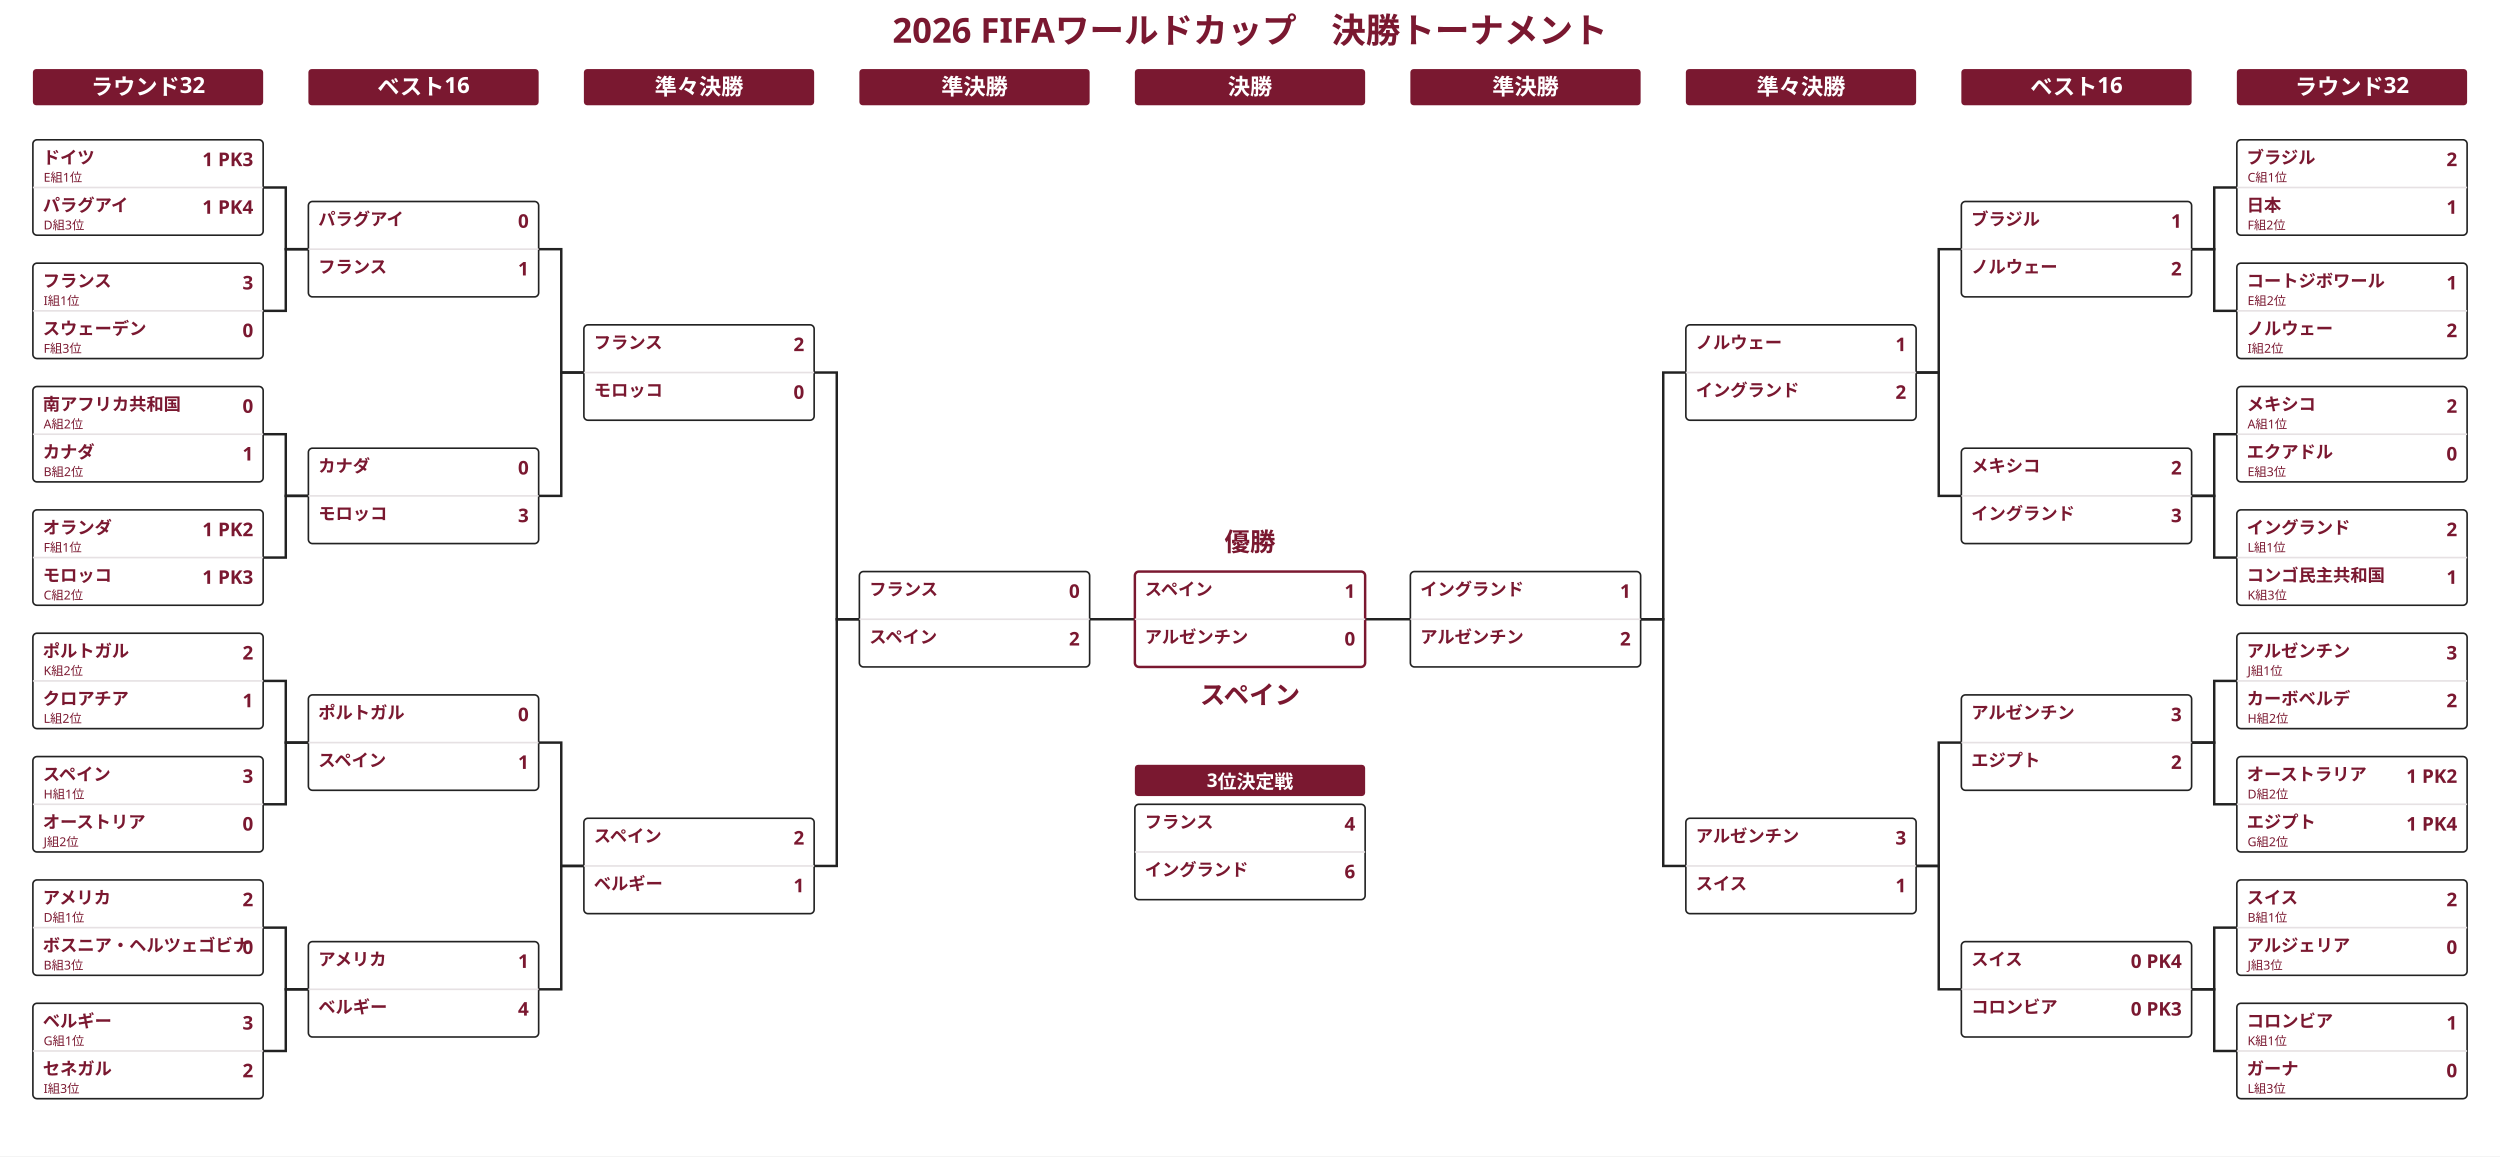
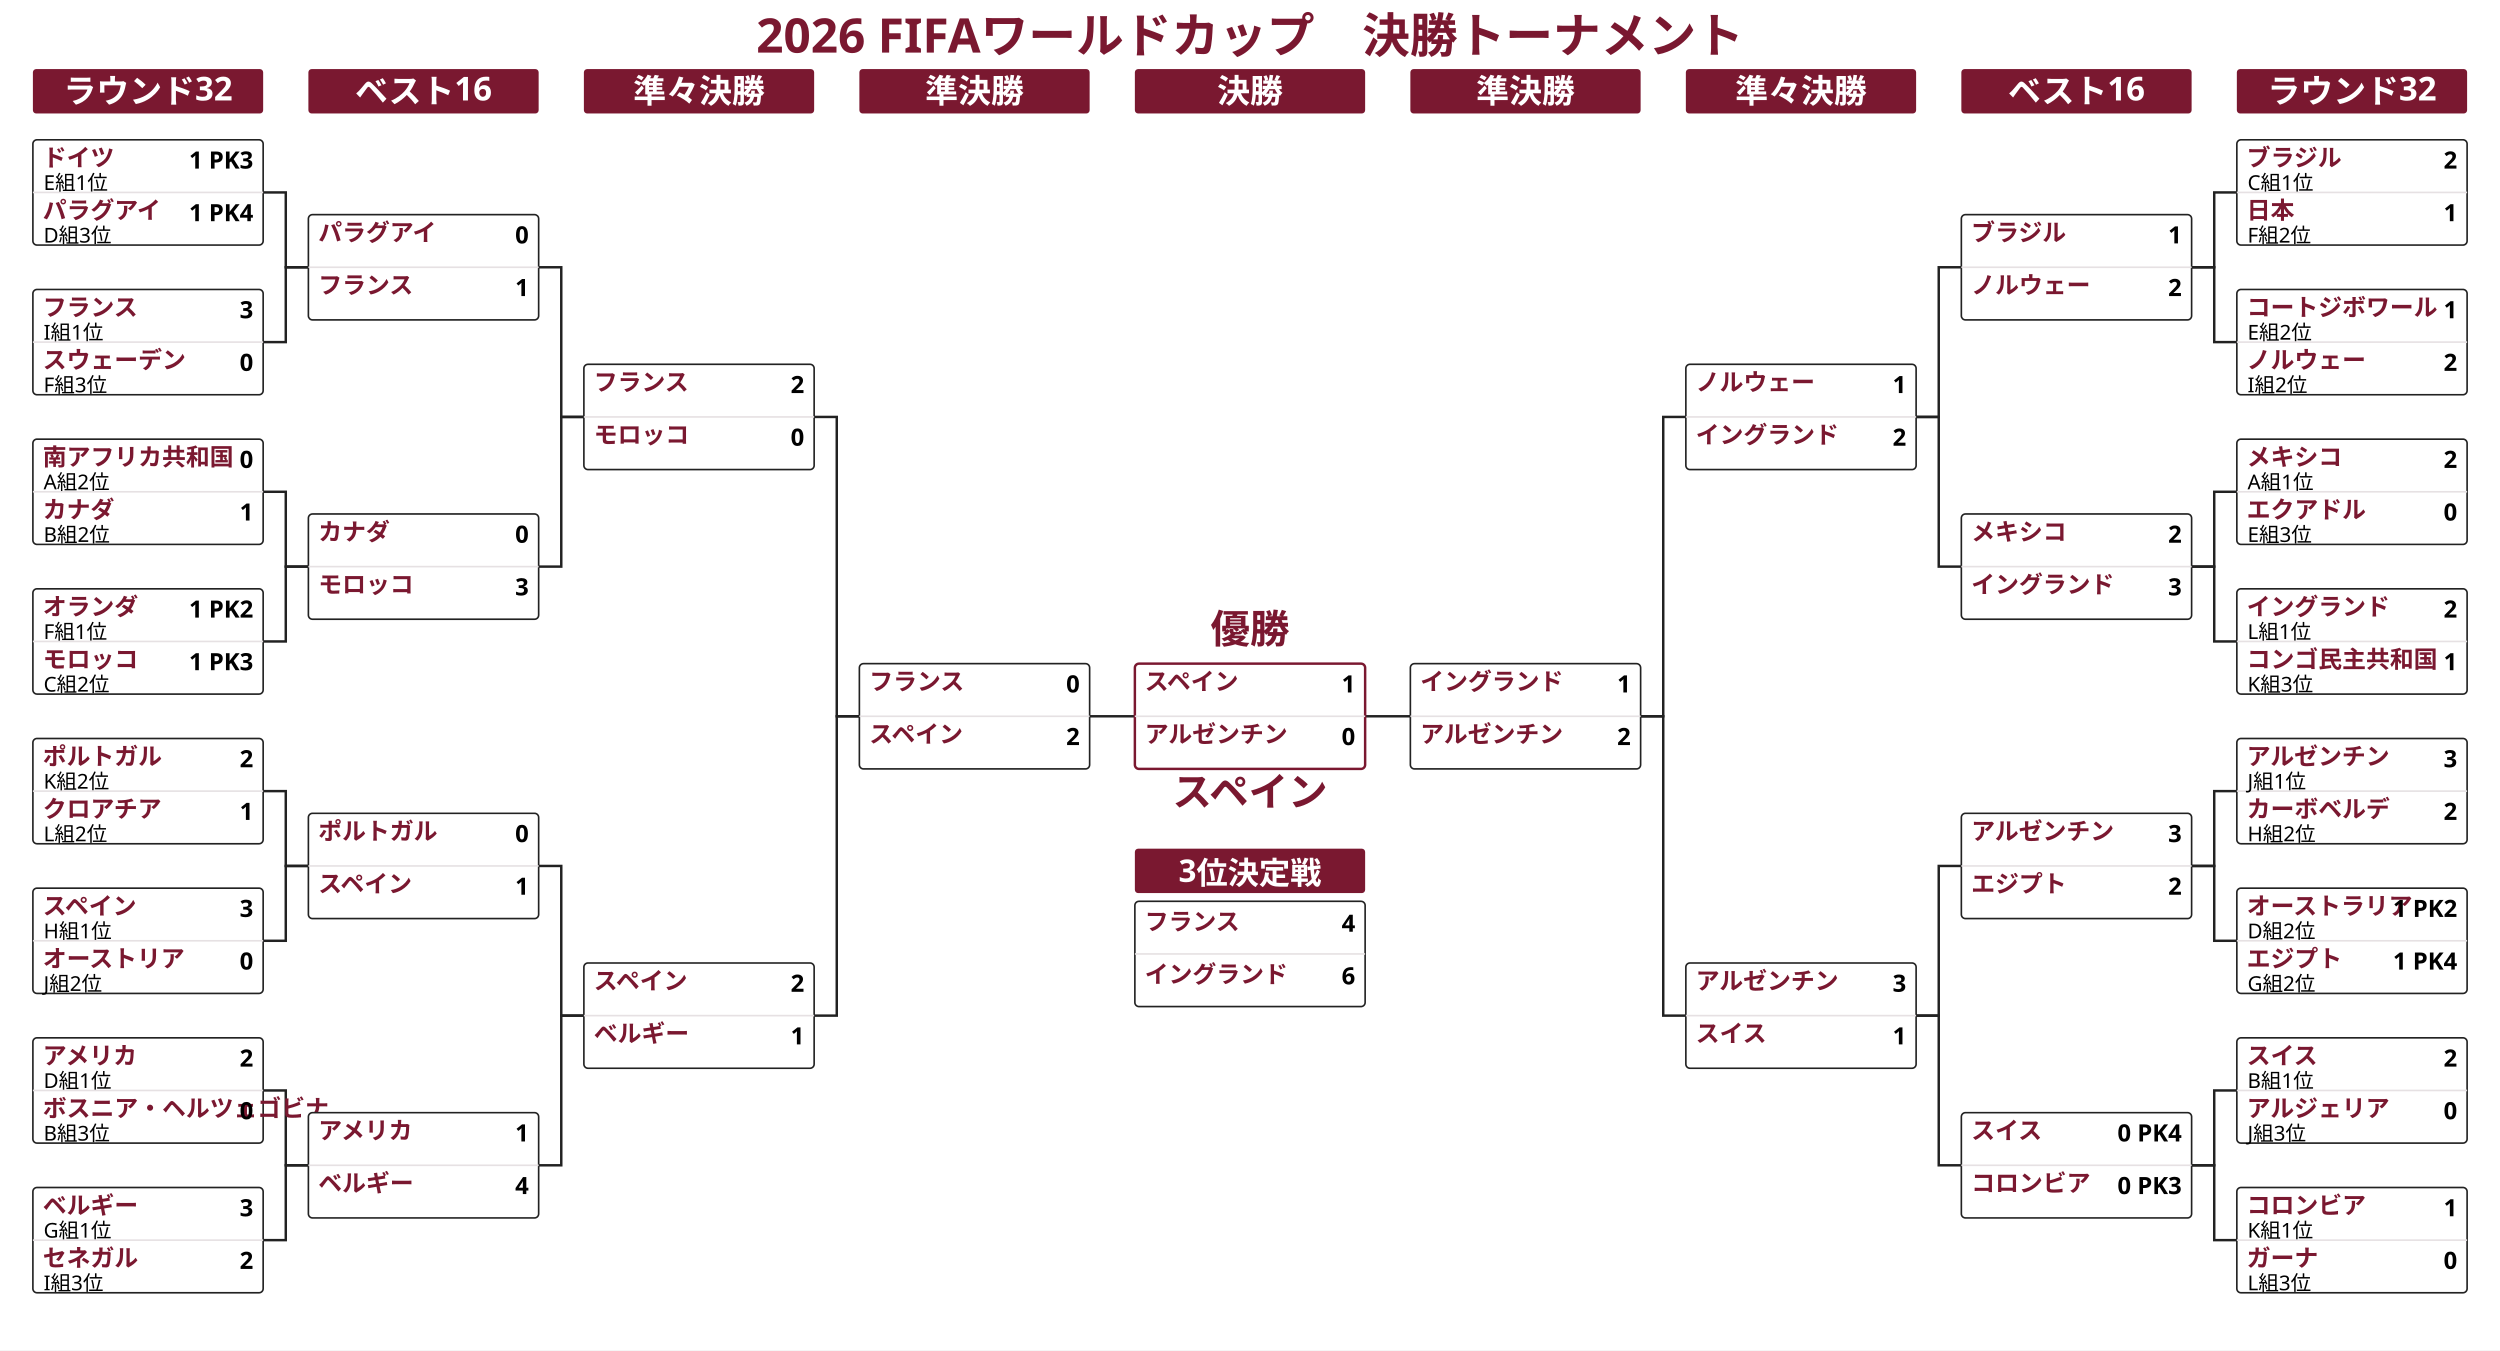
- <svg xmlns="http://www.w3.org/2000/svg" width="3040" height="1406" viewBox="0 0 3040 1406" role="img" aria-labelledby="title desc">
+ <svg xmlns="http://www.w3.org/2000/svg" width="3040" height="1642" viewBox="0 0 3040 1642" role="img" aria-labelledby="title desc">
  <rect width="100%" height="100%" fill="#ffffff" />
  <style>
-     .title{font:700 42px 'Noto Sans JP','Yu Gothic',sans-serif;fill:#7a1830}
-     .round{font:700 27px 'Noto Sans JP','Yu Gothic',sans-serif;fill:#fff}
-     .team{font:700 21px 'Noto Sans JP','Yu Gothic',sans-serif;fill:#7a1830}
-     .rank{font:400 15px 'Noto Sans JP','Yu Gothic',sans-serif;fill:#7a1830}
-     .score{font:700 23px 'Noto Sans JP','Yu Gothic',sans-serif;fill:#7a1830}
-     .champ{font:700 31px 'Noto Sans JP','Yu Gothic',sans-serif;fill:#7a1830}
-     .third-title{font:700 23px 'Noto Sans JP','Yu Gothic',sans-serif;fill:#fff}
+     .title{font:700 58px 'Noto Sans JP','Yu Gothic',sans-serif;fill:#7a1830}
+     .round{font:700 40px 'Noto Sans JP','Yu Gothic',sans-serif;fill:#fff}
+ .team{font:700 29px 'Noto Sans JP','Yu Gothic',sans-serif;fill: #7a1830;}
+ .rank{font:400 25px 'Noto Sans JP','Yu Gothic',sans-serif;}
+ .score{font:700 29px 'Noto Sans JP','Yu Gothic',sans-serif;}
+     .champ{font:700 48px 'Noto Sans JP','Yu Gothic',sans-serif;fill:#7a1830}
+     .third-title{font:700 38px 'Noto Sans JP','Yu Gothic',sans-serif;fill:#fff}
  </style>
-   <text class="title" x="1520" y="52" text-anchor="middle">2026 FIFAワールドカップ　決勝トーナメント</text>
-   <rect x="40" y="84" width="280" height="44" rx="4" fill="#7a1830" />
-   <text class="round" x="180" y="115" text-anchor="middle">ラウンド32</text>
-   <rect x="2720" y="84" width="280" height="44" rx="4" fill="#7a1830" />
-   <text class="round" x="2860" y="115" text-anchor="middle">ラウンド32</text>
-   <rect x="375" y="84" width="280" height="44" rx="4" fill="#7a1830" />
-   <text class="round" x="515" y="115" text-anchor="middle">ベスト16</text>
-   <rect x="2385" y="84" width="280" height="44" rx="4" fill="#7a1830" />
-   <text class="round" x="2525" y="115" text-anchor="middle">ベスト16</text>
-   <rect x="710" y="84" width="280" height="44" rx="4" fill="#7a1830" />
-   <text class="round" x="850" y="115" text-anchor="middle">準々決勝</text>
-   <rect x="2050" y="84" width="280" height="44" rx="4" fill="#7a1830" />
-   <text class="round" x="2190" y="115" text-anchor="middle">準々決勝</text>
-   <rect x="1045" y="84" width="280" height="44" rx="4" fill="#7a1830" />
-   <text class="round" x="1185" y="115" text-anchor="middle">準決勝</text>
-   <rect x="1715" y="84" width="280" height="44" rx="4" fill="#7a1830" />
-   <text class="round" x="1855" y="115" text-anchor="middle">準決勝</text>
-   <rect x="1380" y="84" width="280" height="44" rx="4" fill="#7a1830" />
-   <text class="round" x="1520" y="115" text-anchor="middle">決勝</text>
-   <path d="M 990 453 H 1017.5 V 753 H 1045" fill="none" stroke="#222222" stroke-width="3" />
-   <path d="M 655 303 H 682.5 V 453 H 710" fill="none" stroke="#222222" stroke-width="3" />
-   <path d="M 320 228 H 347.5 V 303 H 375" fill="none" stroke="#222222" stroke-width="3" />
-   <path d="M 320 378 H 347.5 V 303 H 375" fill="none" stroke="#222222" stroke-width="3" />
-   <path d="M 655 603 H 682.5 V 453 H 710" fill="none" stroke="#222222" stroke-width="3" />
-   <path d="M 320 528 H 347.5 V 603 H 375" fill="none" stroke="#222222" stroke-width="3" />
-   <path d="M 320 678 H 347.5 V 603 H 375" fill="none" stroke="#222222" stroke-width="3" />
-   <path d="M 990 1053 H 1017.5 V 753 H 1045" fill="none" stroke="#222222" stroke-width="3" />
-   <path d="M 655 903 H 682.5 V 1053 H 710" fill="none" stroke="#222222" stroke-width="3" />
-   <path d="M 320 828 H 347.5 V 903 H 375" fill="none" stroke="#222222" stroke-width="3" />
-   <path d="M 320 978 H 347.5 V 903 H 375" fill="none" stroke="#222222" stroke-width="3" />
-   <path d="M 655 1203 H 682.5 V 1053 H 710" fill="none" stroke="#222222" stroke-width="3" />
-   <path d="M 320 1128 H 347.5 V 1203 H 375" fill="none" stroke="#222222" stroke-width="3" />
-   <path d="M 320 1278 H 347.5 V 1203 H 375" fill="none" stroke="#222222" stroke-width="3" />
-   <path d="M 2050 453 H 2022.5 V 753 H 1995" fill="none" stroke="#222222" stroke-width="3" />
-   <path d="M 2385 303 H 2357.5 V 453 H 2330" fill="none" stroke="#222222" stroke-width="3" />
-   <path d="M 2720 228 H 2692.5 V 303 H 2665" fill="none" stroke="#222222" stroke-width="3" />
-   <path d="M 2720 378 H 2692.5 V 303 H 2665" fill="none" stroke="#222222" stroke-width="3" />
-   <path d="M 2385 603 H 2357.5 V 453 H 2330" fill="none" stroke="#222222" stroke-width="3" />
-   <path d="M 2720 528 H 2692.5 V 603 H 2665" fill="none" stroke="#222222" stroke-width="3" />
-   <path d="M 2720 678 H 2692.5 V 603 H 2665" fill="none" stroke="#222222" stroke-width="3" />
-   <path d="M 2050 1053 H 2022.5 V 753 H 1995" fill="none" stroke="#222222" stroke-width="3" />
-   <path d="M 2385 903 H 2357.5 V 1053 H 2330" fill="none" stroke="#222222" stroke-width="3" />
-   <path d="M 2720 828 H 2692.5 V 903 H 2665" fill="none" stroke="#222222" stroke-width="3" />
-   <path d="M 2720 978 H 2692.5 V 903 H 2665" fill="none" stroke="#222222" stroke-width="3" />
-   <path d="M 2385 1203 H 2357.5 V 1053 H 2330" fill="none" stroke="#222222" stroke-width="3" />
-   <path d="M 2720 1128 H 2692.5 V 1203 H 2665" fill="none" stroke="#222222" stroke-width="3" />
-   <path d="M 2720 1278 H 2692.5 V 1203 H 2665" fill="none" stroke="#222222" stroke-width="3" />
-   <path d="M 1325 753 H 1352.5 V 753 H 1380" fill="none" stroke="#222222" stroke-width="3" />
-   <path d="M 1715 753 H 1687.5 V 753 H 1660" fill="none" stroke="#222222" stroke-width="3" />
-   <rect x="40" y="170" width="280" height="116" rx="5" fill="#fff" stroke="#222222" stroke-width="2" />
-   <line x1="40" y1="228" x2="320" y2="228" stroke="#e6e1e3" stroke-width="2" />
-   <text class="team" x="52" y="199">ドイツ</text>
-   <text class="rank" x="53" y="221">E組1位</text>
-   <text class="score" x="308" y="202" text-anchor="end">1 PK3</text>
-   <text class="team" x="52" y="257">パラグアイ</text>
-   <text class="rank" x="53" y="279">D組3位</text>
-   <text class="score" x="308" y="260" text-anchor="end">1 PK4</text>
-   <rect x="40" y="320" width="280" height="116" rx="5" fill="#fff" stroke="#222222" stroke-width="2" />
-   <line x1="40" y1="378" x2="320" y2="378" stroke="#e6e1e3" stroke-width="2" />
-   <text class="team" x="52" y="349">フランス</text>
-   <text class="rank" x="53" y="371">I組1位</text>
-   <text class="score" x="308" y="352" text-anchor="end">3</text>
-   <text class="team" x="52" y="407">スウェーデン</text>
-   <text class="rank" x="53" y="429">F組3位</text>
-   <text class="score" x="308" y="410" text-anchor="end">0</text>
-   <rect x="375" y="245" width="280" height="116" rx="5" fill="#fff" stroke="#222222" stroke-width="2" />
-   <line x1="375" y1="303" x2="655" y2="303" stroke="#e6e1e3" stroke-width="2" />
-   <text class="team" x="387" y="274">パラグアイ</text>
-   <text class="score" x="643" y="277" text-anchor="end">0</text>
-   <text class="team" x="387" y="332">フランス</text>
-   <text class="score" x="643" y="335" text-anchor="end">1</text>
-   <rect x="40" y="470" width="280" height="116" rx="5" fill="#fff" stroke="#222222" stroke-width="2" />
-   <line x1="40" y1="528" x2="320" y2="528" stroke="#e6e1e3" stroke-width="2" />
-   <text class="team" x="52" y="499">南アフリカ共和国</text>
-   <text class="rank" x="53" y="521">A組2位</text>
-   <text class="score" x="308" y="502" text-anchor="end">0</text>
-   <text class="team" x="52" y="557">カナダ</text>
-   <text class="rank" x="53" y="579">B組2位</text>
-   <text class="score" x="308" y="560" text-anchor="end">1</text>
-   <rect x="40" y="620" width="280" height="116" rx="5" fill="#fff" stroke="#222222" stroke-width="2" />
-   <line x1="40" y1="678" x2="320" y2="678" stroke="#e6e1e3" stroke-width="2" />
-   <text class="team" x="52" y="649">オランダ</text>
-   <text class="rank" x="53" y="671">F組1位</text>
-   <text class="score" x="308" y="652" text-anchor="end">1 PK2</text>
-   <text class="team" x="52" y="707">モロッコ</text>
-   <text class="rank" x="53" y="729">C組2位</text>
-   <text class="score" x="308" y="710" text-anchor="end">1 PK3</text>
-   <rect x="375" y="545" width="280" height="116" rx="5" fill="#fff" stroke="#222222" stroke-width="2" />
-   <line x1="375" y1="603" x2="655" y2="603" stroke="#e6e1e3" stroke-width="2" />
-   <text class="team" x="387" y="574">カナダ</text>
-   <text class="score" x="643" y="577" text-anchor="end">0</text>
-   <text class="team" x="387" y="632">モロッコ</text>
-   <text class="score" x="643" y="635" text-anchor="end">3</text>
-   <rect x="710" y="395" width="280" height="116" rx="5" fill="#fff" stroke="#222222" stroke-width="2" />
-   <line x1="710" y1="453" x2="990" y2="453" stroke="#e6e1e3" stroke-width="2" />
-   <text class="team" x="722" y="424">フランス</text>
-   <text class="score" x="978" y="427" text-anchor="end">2</text>
-   <text class="team" x="722" y="482">モロッコ</text>
-   <text class="score" x="978" y="485" text-anchor="end">0</text>
-   <rect x="40" y="770" width="280" height="116" rx="5" fill="#fff" stroke="#222222" stroke-width="2" />
-   <line x1="40" y1="828" x2="320" y2="828" stroke="#e6e1e3" stroke-width="2" />
-   <text class="team" x="52" y="799">ポルトガル</text>
-   <text class="rank" x="53" y="821">K組2位</text>
-   <text class="score" x="308" y="802" text-anchor="end">2</text>
-   <text class="team" x="52" y="857">クロアチア</text>
-   <text class="rank" x="53" y="879">L組2位</text>
-   <text class="score" x="308" y="860" text-anchor="end">1</text>
-   <rect x="40" y="920" width="280" height="116" rx="5" fill="#fff" stroke="#222222" stroke-width="2" />
-   <line x1="40" y1="978" x2="320" y2="978" stroke="#e6e1e3" stroke-width="2" />
-   <text class="team" x="52" y="949">スペイン</text>
-   <text class="rank" x="53" y="971">H組1位</text>
-   <text class="score" x="308" y="952" text-anchor="end">3</text>
-   <text class="team" x="52" y="1007">オーストリア</text>
-   <text class="rank" x="53" y="1029">J組2位</text>
-   <text class="score" x="308" y="1010" text-anchor="end">0</text>
-   <rect x="375" y="845" width="280" height="116" rx="5" fill="#fff" stroke="#222222" stroke-width="2" />
-   <line x1="375" y1="903" x2="655" y2="903" stroke="#e6e1e3" stroke-width="2" />
-   <text class="team" x="387" y="874">ポルトガル</text>
-   <text class="score" x="643" y="877" text-anchor="end">0</text>
-   <text class="team" x="387" y="932">スペイン</text>
-   <text class="score" x="643" y="935" text-anchor="end">1</text>
-   <rect x="40" y="1070" width="280" height="116" rx="5" fill="#fff" stroke="#222222" stroke-width="2" />
-   <line x1="40" y1="1128" x2="320" y2="1128" stroke="#e6e1e3" stroke-width="2" />
-   <text class="team" x="52" y="1099">アメリカ</text>
-   <text class="rank" x="53" y="1121">D組1位</text>
-   <text class="score" x="308" y="1102" text-anchor="end">2</text>
-   <text class="team" x="52" y="1157">ボスニア・ヘルツェゴビナ</text>
-   <text class="rank" x="53" y="1179">B組3位</text>
-   <text class="score" x="308" y="1160" text-anchor="end">0</text>
-   <rect x="40" y="1220" width="280" height="116" rx="5" fill="#fff" stroke="#222222" stroke-width="2" />
-   <line x1="40" y1="1278" x2="320" y2="1278" stroke="#e6e1e3" stroke-width="2" />
-   <text class="team" x="52" y="1249">ベルギー</text>
-   <text class="rank" x="53" y="1271">G組1位</text>
-   <text class="score" x="308" y="1252" text-anchor="end">3</text>
-   <text class="team" x="52" y="1307">セネガル</text>
-   <text class="rank" x="53" y="1329">I組3位</text>
-   <text class="score" x="308" y="1310" text-anchor="end">2</text>
-   <rect x="375" y="1145" width="280" height="116" rx="5" fill="#fff" stroke="#222222" stroke-width="2" />
-   <line x1="375" y1="1203" x2="655" y2="1203" stroke="#e6e1e3" stroke-width="2" />
-   <text class="team" x="387" y="1174">アメリカ</text>
-   <text class="score" x="643" y="1177" text-anchor="end">1</text>
-   <text class="team" x="387" y="1232">ベルギー</text>
-   <text class="score" x="643" y="1235" text-anchor="end">4</text>
-   <rect x="710" y="995" width="280" height="116" rx="5" fill="#fff" stroke="#222222" stroke-width="2" />
-   <line x1="710" y1="1053" x2="990" y2="1053" stroke="#e6e1e3" stroke-width="2" />
-   <text class="team" x="722" y="1024">スペイン</text>
-   <text class="score" x="978" y="1027" text-anchor="end">2</text>
-   <text class="team" x="722" y="1082">ベルギー</text>
-   <text class="score" x="978" y="1085" text-anchor="end">1</text>
-   <rect x="1045" y="695" width="280" height="116" rx="5" fill="#fff" stroke="#222222" stroke-width="2" />
-   <line x1="1045" y1="753" x2="1325" y2="753" stroke="#e6e1e3" stroke-width="2" />
-   <text class="team" x="1057" y="724">フランス</text>
-   <text class="score" x="1313" y="727" text-anchor="end">0</text>
-   <text class="team" x="1057" y="782">スペイン</text>
-   <text class="score" x="1313" y="785" text-anchor="end">2</text>
-   <rect x="2720" y="170" width="280" height="116" rx="5" fill="#fff" stroke="#222222" stroke-width="2" />
-   <line x1="2720" y1="228" x2="3000" y2="228" stroke="#e6e1e3" stroke-width="2" />
-   <text class="team" x="2732" y="199">ブラジル</text>
-   <text class="rank" x="2733" y="221">C組1位</text>
-   <text class="score" x="2988" y="202" text-anchor="end">2</text>
-   <text class="team" x="2732" y="257">日本</text>
-   <text class="rank" x="2733" y="279">F組2位</text>
-   <text class="score" x="2988" y="260" text-anchor="end">1</text>
-   <rect x="2720" y="320" width="280" height="116" rx="5" fill="#fff" stroke="#222222" stroke-width="2" />
-   <line x1="2720" y1="378" x2="3000" y2="378" stroke="#e6e1e3" stroke-width="2" />
-   <text class="team" x="2732" y="349">コートジボワール</text>
-   <text class="rank" x="2733" y="371">E組2位</text>
-   <text class="score" x="2988" y="352" text-anchor="end">1</text>
-   <text class="team" x="2732" y="407">ノルウェー</text>
-   <text class="rank" x="2733" y="429">I組2位</text>
-   <text class="score" x="2988" y="410" text-anchor="end">2</text>
-   <rect x="2385" y="245" width="280" height="116" rx="5" fill="#fff" stroke="#222222" stroke-width="2" />
-   <line x1="2385" y1="303" x2="2665" y2="303" stroke="#e6e1e3" stroke-width="2" />
-   <text class="team" x="2397" y="274">ブラジル</text>
-   <text class="score" x="2653" y="277" text-anchor="end">1</text>
-   <text class="team" x="2397" y="332">ノルウェー</text>
-   <text class="score" x="2653" y="335" text-anchor="end">2</text>
-   <rect x="2720" y="470" width="280" height="116" rx="5" fill="#fff" stroke="#222222" stroke-width="2" />
-   <line x1="2720" y1="528" x2="3000" y2="528" stroke="#e6e1e3" stroke-width="2" />
-   <text class="team" x="2732" y="499">メキシコ</text>
-   <text class="rank" x="2733" y="521">A組1位</text>
-   <text class="score" x="2988" y="502" text-anchor="end">2</text>
-   <text class="team" x="2732" y="557">エクアドル</text>
-   <text class="rank" x="2733" y="579">E組3位</text>
-   <text class="score" x="2988" y="560" text-anchor="end">0</text>
-   <rect x="2720" y="620" width="280" height="116" rx="5" fill="#fff" stroke="#222222" stroke-width="2" />
-   <line x1="2720" y1="678" x2="3000" y2="678" stroke="#e6e1e3" stroke-width="2" />
-   <text class="team" x="2732" y="649">イングランド</text>
-   <text class="rank" x="2733" y="671">L組1位</text>
-   <text class="score" x="2988" y="652" text-anchor="end">2</text>
-   <text class="team" x="2732" y="707">コンゴ民主共和国</text>
-   <text class="rank" x="2733" y="729">K組3位</text>
-   <text class="score" x="2988" y="710" text-anchor="end">1</text>
-   <rect x="2385" y="545" width="280" height="116" rx="5" fill="#fff" stroke="#222222" stroke-width="2" />
-   <line x1="2385" y1="603" x2="2665" y2="603" stroke="#e6e1e3" stroke-width="2" />
-   <text class="team" x="2397" y="574">メキシコ</text>
-   <text class="score" x="2653" y="577" text-anchor="end">2</text>
-   <text class="team" x="2397" y="632">イングランド</text>
-   <text class="score" x="2653" y="635" text-anchor="end">3</text>
-   <rect x="2050" y="395" width="280" height="116" rx="5" fill="#fff" stroke="#222222" stroke-width="2" />
-   <line x1="2050" y1="453" x2="2330" y2="453" stroke="#e6e1e3" stroke-width="2" />
-   <text class="team" x="2062" y="424">ノルウェー</text>
-   <text class="score" x="2318" y="427" text-anchor="end">1</text>
-   <text class="team" x="2062" y="482">イングランド</text>
-   <text class="score" x="2318" y="485" text-anchor="end">2</text>
-   <rect x="2720" y="770" width="280" height="116" rx="5" fill="#fff" stroke="#222222" stroke-width="2" />
-   <line x1="2720" y1="828" x2="3000" y2="828" stroke="#e6e1e3" stroke-width="2" />
-   <text class="team" x="2732" y="799">アルゼンチン</text>
-   <text class="rank" x="2733" y="821">J組1位</text>
-   <text class="score" x="2988" y="802" text-anchor="end">3</text>
-   <text class="team" x="2732" y="857">カーボベルデ</text>
-   <text class="rank" x="2733" y="879">H組2位</text>
-   <text class="score" x="2988" y="860" text-anchor="end">2</text>
-   <rect x="2720" y="920" width="280" height="116" rx="5" fill="#fff" stroke="#222222" stroke-width="2" />
-   <line x1="2720" y1="978" x2="3000" y2="978" stroke="#e6e1e3" stroke-width="2" />
-   <text class="team" x="2732" y="949">オーストラリア</text>
-   <text class="rank" x="2733" y="971">D組2位</text>
-   <text class="score" x="2988" y="952" text-anchor="end">1 PK2</text>
-   <text class="team" x="2732" y="1007">エジプト</text>
-   <text class="rank" x="2733" y="1029">G組2位</text>
-   <text class="score" x="2988" y="1010" text-anchor="end">1 PK4</text>
-   <rect x="2385" y="845" width="280" height="116" rx="5" fill="#fff" stroke="#222222" stroke-width="2" />
-   <line x1="2385" y1="903" x2="2665" y2="903" stroke="#e6e1e3" stroke-width="2" />
-   <text class="team" x="2397" y="874">アルゼンチン</text>
-   <text class="score" x="2653" y="877" text-anchor="end">3</text>
-   <text class="team" x="2397" y="932">エジプト</text>
-   <text class="score" x="2653" y="935" text-anchor="end">2</text>
-   <rect x="2720" y="1070" width="280" height="116" rx="5" fill="#fff" stroke="#222222" stroke-width="2" />
-   <line x1="2720" y1="1128" x2="3000" y2="1128" stroke="#e6e1e3" stroke-width="2" />
-   <text class="team" x="2732" y="1099">スイス</text>
-   <text class="rank" x="2733" y="1121">B組1位</text>
-   <text class="score" x="2988" y="1102" text-anchor="end">2</text>
-   <text class="team" x="2732" y="1157">アルジェリア</text>
-   <text class="rank" x="2733" y="1179">J組3位</text>
-   <text class="score" x="2988" y="1160" text-anchor="end">0</text>
-   <rect x="2720" y="1220" width="280" height="116" rx="5" fill="#fff" stroke="#222222" stroke-width="2" />
-   <line x1="2720" y1="1278" x2="3000" y2="1278" stroke="#e6e1e3" stroke-width="2" />
-   <text class="team" x="2732" y="1249">コロンビア</text>
-   <text class="rank" x="2733" y="1271">K組1位</text>
-   <text class="score" x="2988" y="1252" text-anchor="end">1</text>
-   <text class="team" x="2732" y="1307">ガーナ</text>
-   <text class="rank" x="2733" y="1329">L組3位</text>
-   <text class="score" x="2988" y="1310" text-anchor="end">0</text>
-   <rect x="2385" y="1145" width="280" height="116" rx="5" fill="#fff" stroke="#222222" stroke-width="2" />
-   <line x1="2385" y1="1203" x2="2665" y2="1203" stroke="#e6e1e3" stroke-width="2" />
-   <text class="team" x="2397" y="1174">スイス</text>
-   <text class="score" x="2653" y="1177" text-anchor="end">0 PK4</text>
-   <text class="team" x="2397" y="1232">コロンビア</text>
-   <text class="score" x="2653" y="1235" text-anchor="end">0 PK3</text>
-   <rect x="2050" y="995" width="280" height="116" rx="5" fill="#fff" stroke="#222222" stroke-width="2" />
-   <line x1="2050" y1="1053" x2="2330" y2="1053" stroke="#e6e1e3" stroke-width="2" />
-   <text class="team" x="2062" y="1024">アルゼンチン</text>
-   <text class="score" x="2318" y="1027" text-anchor="end">3</text>
-   <text class="team" x="2062" y="1082">スイス</text>
-   <text class="score" x="2318" y="1085" text-anchor="end">1</text>
-   <rect x="1715" y="695" width="280" height="116" rx="5" fill="#fff" stroke="#222222" stroke-width="2" />
-   <line x1="1715" y1="753" x2="1995" y2="753" stroke="#e6e1e3" stroke-width="2" />
-   <text class="team" x="1727" y="724">イングランド</text>
-   <text class="score" x="1983" y="727" text-anchor="end">1</text>
-   <text class="team" x="1727" y="782">アルゼンチン</text>
-   <text class="score" x="1983" y="785" text-anchor="end">2</text>
-   <rect x="1380" y="695" width="280" height="116" rx="5" fill="#fff" stroke="#7a1830" stroke-width="3" />
-   <line x1="1380" y1="753" x2="1660" y2="753" stroke="#e6e1e3" stroke-width="2" />
-   <text class="team" x="1392" y="724">スペイン</text>
-   <text class="score" x="1648" y="727" text-anchor="end">1</text>
-   <text class="team" x="1392" y="782">アルゼンチン</text>
-   <text class="score" x="1648" y="785" text-anchor="end">0</text>
-   <text class="champ" x="1520" y="670" text-anchor="middle">優勝</text>
-   <text class="champ" x="1520" y="856" text-anchor="middle">スペイン</text>
-   <rect x="1380" y="930" width="280" height="38" rx="4" fill="#7a1830" />
-   <text class="third-title" x="1520" y="957" text-anchor="middle">3位決定戦</text>
-   <rect x="1380" y="978" width="280" height="116" rx="5" fill="#fff" stroke="#222222" stroke-width="2" />
-   <line x1="1380" y1="1036" x2="1660" y2="1036" stroke="#e6e1e3" stroke-width="2" />
-   <text class="team" x="1392" y="1007">フランス</text>
-   <text class="score" x="1648" y="1010" text-anchor="end">4</text>
-   <text class="team" x="1392" y="1065">イングランド</text>
-   <text class="score" x="1648" y="1068" text-anchor="end">6</text>
+   <text class="title" x="1520" y="64" text-anchor="middle">2026 FIFAワールドカップ　決勝トーナメント</text>
+   <rect x="40" y="84" width="280" height="54" rx="4" fill="#7a1830" />
+   <text class="round" x="180" y="111" text-anchor="middle" dominant-baseline="middle">ラウンド32</text>
+   <rect x="2720" y="84" width="280" height="54" rx="4" fill="#7a1830" />
+   <text class="round" x="2860" y="111" text-anchor="middle" dominant-baseline="middle">ラウンド32</text>
+   <rect x="375" y="84" width="280" height="54" rx="4" fill="#7a1830" />
+   <text class="round" x="515" y="111" text-anchor="middle" dominant-baseline="middle">ベスト16</text>
+   <rect x="2385" y="84" width="280" height="54" rx="4" fill="#7a1830" />
+   <text class="round" x="2525" y="111" text-anchor="middle" dominant-baseline="middle">ベスト16</text>
+   <rect x="710" y="84" width="280" height="54" rx="4" fill="#7a1830" />
+   <text class="round" x="850" y="111" text-anchor="middle" dominant-baseline="middle">準々決勝</text>
+   <rect x="2050" y="84" width="280" height="54" rx="4" fill="#7a1830" />
+   <text class="round" x="2190" y="111" text-anchor="middle" dominant-baseline="middle">準々決勝</text>
+   <rect x="1045" y="84" width="280" height="54" rx="4" fill="#7a1830" />
+   <text class="round" x="1185" y="111" text-anchor="middle" dominant-baseline="middle">準決勝</text>
+   <rect x="1715" y="84" width="280" height="54" rx="4" fill="#7a1830" />
+   <text class="round" x="1855" y="111" text-anchor="middle" dominant-baseline="middle">準決勝</text>
+   <rect x="1380" y="84" width="280" height="54" rx="4" fill="#7a1830" />
+   <text class="round" x="1520" y="111" text-anchor="middle" dominant-baseline="middle">決勝</text>
+   <path d="M 990 507 H 1017.5 V 871 H 1045" fill="none" stroke="#222222" stroke-width="3" />
+   <path d="M 655 325 H 682.5 V 507 H 710" fill="none" stroke="#222222" stroke-width="3" />
+   <path d="M 320 234 H 347.5 V 325 H 375" fill="none" stroke="#222222" stroke-width="3" />
+   <path d="M 320 416 H 347.5 V 325 H 375" fill="none" stroke="#222222" stroke-width="3" />
+   <path d="M 655 689 H 682.5 V 507 H 710" fill="none" stroke="#222222" stroke-width="3" />
+   <path d="M 320 598 H 347.5 V 689 H 375" fill="none" stroke="#222222" stroke-width="3" />
+   <path d="M 320 780 H 347.5 V 689 H 375" fill="none" stroke="#222222" stroke-width="3" />
+   <path d="M 990 1235 H 1017.5 V 871 H 1045" fill="none" stroke="#222222" stroke-width="3" />
+   <path d="M 655 1053 H 682.5 V 1235 H 710" fill="none" stroke="#222222" stroke-width="3" />
+   <path d="M 320 962 H 347.5 V 1053 H 375" fill="none" stroke="#222222" stroke-width="3" />
+   <path d="M 320 1144 H 347.5 V 1053 H 375" fill="none" stroke="#222222" stroke-width="3" />
+   <path d="M 655 1417 H 682.5 V 1235 H 710" fill="none" stroke="#222222" stroke-width="3" />
+   <path d="M 320 1326 H 347.5 V 1417 H 375" fill="none" stroke="#222222" stroke-width="3" />
+   <path d="M 320 1508 H 347.5 V 1417 H 375" fill="none" stroke="#222222" stroke-width="3" />
+   <path d="M 2050 507 H 2022.5 V 871 H 1995" fill="none" stroke="#222222" stroke-width="3" />
+   <path d="M 2385 325 H 2357.5 V 507 H 2330" fill="none" stroke="#222222" stroke-width="3" />
+   <path d="M 2720 234 H 2692.5 V 325 H 2665" fill="none" stroke="#222222" stroke-width="3" />
+   <path d="M 2720 416 H 2692.5 V 325 H 2665" fill="none" stroke="#222222" stroke-width="3" />
+   <path d="M 2385 689 H 2357.5 V 507 H 2330" fill="none" stroke="#222222" stroke-width="3" />
+   <path d="M 2720 598 H 2692.5 V 689 H 2665" fill="none" stroke="#222222" stroke-width="3" />
+   <path d="M 2720 780 H 2692.5 V 689 H 2665" fill="none" stroke="#222222" stroke-width="3" />
+   <path d="M 2050 1235 H 2022.5 V 871 H 1995" fill="none" stroke="#222222" stroke-width="3" />
+   <path d="M 2385 1053 H 2357.5 V 1235 H 2330" fill="none" stroke="#222222" stroke-width="3" />
+   <path d="M 2720 962 H 2692.5 V 1053 H 2665" fill="none" stroke="#222222" stroke-width="3" />
+   <path d="M 2720 1144 H 2692.5 V 1053 H 2665" fill="none" stroke="#222222" stroke-width="3" />
+   <path d="M 2385 1417 H 2357.5 V 1235 H 2330" fill="none" stroke="#222222" stroke-width="3" />
+   <path d="M 2720 1326 H 2692.5 V 1417 H 2665" fill="none" stroke="#222222" stroke-width="3" />
+   <path d="M 2720 1508 H 2692.5 V 1417 H 2665" fill="none" stroke="#222222" stroke-width="3" />
+   <path d="M 1325 871 H 1352.5 V 871 H 1380" fill="none" stroke="#222222" stroke-width="3" />
+   <path d="M 1715 871 H 1687.5 V 871 H 1660" fill="none" stroke="#222222" stroke-width="3" />
+   <rect x="40" y="170" width="280" height="128" rx="5" fill="#fff" stroke="#222222" stroke-width="2" />
+   <line x1="40" y1="234" x2="320" y2="234" stroke="#e6e1e3" stroke-width="2" />
+   <text class="team" x="52" y="202">ドイツ</text>
+   <text class="rank" x="53" y="231">E組1位</text>
+   <text class="score" x="308" y="205" text-anchor="end">1 PK3</text>
+   <text class="team" x="52" y="266">パラグアイ</text>
+   <text class="rank" x="53" y="295">D組3位</text>
+   <text class="score" x="308" y="269" text-anchor="end">1 PK4</text>
+   <rect x="40" y="352" width="280" height="128" rx="5" fill="#fff" stroke="#222222" stroke-width="2" />
+   <line x1="40" y1="416" x2="320" y2="416" stroke="#e6e1e3" stroke-width="2" />
+   <text class="team" x="52" y="384">フランス</text>
+   <text class="rank" x="53" y="413">I組1位</text>
+   <text class="score" x="308" y="387" text-anchor="end">3</text>
+   <text class="team" x="52" y="448">スウェーデン</text>
+   <text class="rank" x="53" y="477">F組3位</text>
+   <text class="score" x="308" y="451" text-anchor="end">0</text>
+   <rect x="375" y="261" width="280" height="128" rx="5" fill="#fff" stroke="#222222" stroke-width="2" />
+   <line x1="375" y1="325" x2="655" y2="325" stroke="#e6e1e3" stroke-width="2" />
+   <text class="team" x="387" y="293">パラグアイ</text>
+   <text class="score" x="643" y="296" text-anchor="end">0</text>
+   <text class="team" x="387" y="357">フランス</text>
+   <text class="score" x="643" y="360" text-anchor="end">1</text>
+   <rect x="40" y="534" width="280" height="128" rx="5" fill="#fff" stroke="#222222" stroke-width="2" />
+   <line x1="40" y1="598" x2="320" y2="598" stroke="#e6e1e3" stroke-width="2" />
+   <text class="team" x="52" y="566">南アフリカ共和国</text>
+   <text class="rank" x="53" y="595">A組2位</text>
+   <text class="score" x="308" y="569" text-anchor="end">0</text>
+   <text class="team" x="52" y="630">カナダ</text>
+   <text class="rank" x="53" y="659">B組2位</text>
+   <text class="score" x="308" y="633" text-anchor="end">1</text>
+   <rect x="40" y="716" width="280" height="128" rx="5" fill="#fff" stroke="#222222" stroke-width="2" />
+   <line x1="40" y1="780" x2="320" y2="780" stroke="#e6e1e3" stroke-width="2" />
+   <text class="team" x="52" y="748">オランダ</text>
+   <text class="rank" x="53" y="777">F組1位</text>
+   <text class="score" x="308" y="751" text-anchor="end">1 PK2</text>
+   <text class="team" x="52" y="812">モロッコ</text>
+   <text class="rank" x="53" y="841">C組2位</text>
+   <text class="score" x="308" y="815" text-anchor="end">1 PK3</text>
+   <rect x="375" y="625" width="280" height="128" rx="5" fill="#fff" stroke="#222222" stroke-width="2" />
+   <line x1="375" y1="689" x2="655" y2="689" stroke="#e6e1e3" stroke-width="2" />
+   <text class="team" x="387" y="657">カナダ</text>
+   <text class="score" x="643" y="660" text-anchor="end">0</text>
+   <text class="team" x="387" y="721">モロッコ</text>
+   <text class="score" x="643" y="724" text-anchor="end">3</text>
+   <rect x="710" y="443" width="280" height="128" rx="5" fill="#fff" stroke="#222222" stroke-width="2" />
+   <line x1="710" y1="507" x2="990" y2="507" stroke="#e6e1e3" stroke-width="2" />
+   <text class="team" x="722" y="475">フランス</text>
+   <text class="score" x="978" y="478" text-anchor="end">2</text>
+   <text class="team" x="722" y="539">モロッコ</text>
+   <text class="score" x="978" y="542" text-anchor="end">0</text>
+   <rect x="40" y="898" width="280" height="128" rx="5" fill="#fff" stroke="#222222" stroke-width="2" />
+   <line x1="40" y1="962" x2="320" y2="962" stroke="#e6e1e3" stroke-width="2" />
+   <text class="team" x="52" y="930">ポルトガル</text>
+   <text class="rank" x="53" y="959">K組2位</text>
+   <text class="score" x="308" y="933" text-anchor="end">2</text>
+   <text class="team" x="52" y="994">クロアチア</text>
+   <text class="rank" x="53" y="1023">L組2位</text>
+   <text class="score" x="308" y="997" text-anchor="end">1</text>
+   <rect x="40" y="1080" width="280" height="128" rx="5" fill="#fff" stroke="#222222" stroke-width="2" />
+   <line x1="40" y1="1144" x2="320" y2="1144" stroke="#e6e1e3" stroke-width="2" />
+   <text class="team" x="52" y="1112">スペイン</text>
+   <text class="rank" x="53" y="1141">H組1位</text>
+   <text class="score" x="308" y="1115" text-anchor="end">3</text>
+   <text class="team" x="52" y="1176">オーストリア</text>
+   <text class="rank" x="53" y="1205">J組2位</text>
+   <text class="score" x="308" y="1179" text-anchor="end">0</text>
+   <rect x="375" y="989" width="280" height="128" rx="5" fill="#fff" stroke="#222222" stroke-width="2" />
+   <line x1="375" y1="1053" x2="655" y2="1053" stroke="#e6e1e3" stroke-width="2" />
+   <text class="team" x="387" y="1021">ポルトガル</text>
+   <text class="score" x="643" y="1024" text-anchor="end">0</text>
+   <text class="team" x="387" y="1085">スペイン</text>
+   <text class="score" x="643" y="1088" text-anchor="end">1</text>
+   <rect x="40" y="1262" width="280" height="128" rx="5" fill="#fff" stroke="#222222" stroke-width="2" />
+   <line x1="40" y1="1326" x2="320" y2="1326" stroke="#e6e1e3" stroke-width="2" />
+   <text class="team" x="52" y="1294">アメリカ</text>
+   <text class="rank" x="53" y="1323">D組1位</text>
+   <text class="score" x="308" y="1297" text-anchor="end">2</text>
+   <text class="team" x="52" y="1358">ボスニア・ヘルツェゴビナ</text>
+   <text class="rank" x="53" y="1387">B組3位</text>
+   <text class="score" x="308" y="1361" text-anchor="end">0</text>
+   <rect x="40" y="1444" width="280" height="128" rx="5" fill="#fff" stroke="#222222" stroke-width="2" />
+   <line x1="40" y1="1508" x2="320" y2="1508" stroke="#e6e1e3" stroke-width="2" />
+   <text class="team" x="52" y="1476">ベルギー</text>
+   <text class="rank" x="53" y="1505">G組1位</text>
+   <text class="score" x="308" y="1479" text-anchor="end">3</text>
+   <text class="team" x="52" y="1540">セネガル</text>
+   <text class="rank" x="53" y="1569">I組3位</text>
+   <text class="score" x="308" y="1543" text-anchor="end">2</text>
+   <rect x="375" y="1353" width="280" height="128" rx="5" fill="#fff" stroke="#222222" stroke-width="2" />
+   <line x1="375" y1="1417" x2="655" y2="1417" stroke="#e6e1e3" stroke-width="2" />
+   <text class="team" x="387" y="1385">アメリカ</text>
+   <text class="score" x="643" y="1388" text-anchor="end">1</text>
+   <text class="team" x="387" y="1449">ベルギー</text>
+   <text class="score" x="643" y="1452" text-anchor="end">4</text>
+   <rect x="710" y="1171" width="280" height="128" rx="5" fill="#fff" stroke="#222222" stroke-width="2" />
+   <line x1="710" y1="1235" x2="990" y2="1235" stroke="#e6e1e3" stroke-width="2" />
+   <text class="team" x="722" y="1203">スペイン</text>
+   <text class="score" x="978" y="1206" text-anchor="end">2</text>
+   <text class="team" x="722" y="1267">ベルギー</text>
+   <text class="score" x="978" y="1270" text-anchor="end">1</text>
+   <rect x="1045" y="807" width="280" height="128" rx="5" fill="#fff" stroke="#222222" stroke-width="2" />
+   <line x1="1045" y1="871" x2="1325" y2="871" stroke="#e6e1e3" stroke-width="2" />
+   <text class="team" x="1057" y="839">フランス</text>
+   <text class="score" x="1313" y="842" text-anchor="end">0</text>
+   <text class="team" x="1057" y="903">スペイン</text>
+   <text class="score" x="1313" y="906" text-anchor="end">2</text>
+   <rect x="2720" y="170" width="280" height="128" rx="5" fill="#fff" stroke="#222222" stroke-width="2" />
+   <line x1="2720" y1="234" x2="3000" y2="234" stroke="#e6e1e3" stroke-width="2" />
+   <text class="team" x="2732" y="202">ブラジル</text>
+   <text class="rank" x="2733" y="231">C組1位</text>
+   <text class="score" x="2988" y="205" text-anchor="end">2</text>
+   <text class="team" x="2732" y="266">日本</text>
+   <text class="rank" x="2733" y="295">F組2位</text>
+   <text class="score" x="2988" y="269" text-anchor="end">1</text>
+   <rect x="2720" y="352" width="280" height="128" rx="5" fill="#fff" stroke="#222222" stroke-width="2" />
+   <line x1="2720" y1="416" x2="3000" y2="416" stroke="#e6e1e3" stroke-width="2" />
+   <text class="team" x="2732" y="384">コートジボワール</text>
+   <text class="rank" x="2733" y="413">E組2位</text>
+   <text class="score" x="2988" y="387" text-anchor="end">1</text>
+   <text class="team" x="2732" y="448">ノルウェー</text>
+   <text class="rank" x="2733" y="477">I組2位</text>
+   <text class="score" x="2988" y="451" text-anchor="end">2</text>
+   <rect x="2385" y="261" width="280" height="128" rx="5" fill="#fff" stroke="#222222" stroke-width="2" />
+   <line x1="2385" y1="325" x2="2665" y2="325" stroke="#e6e1e3" stroke-width="2" />
+   <text class="team" x="2397" y="293">ブラジル</text>
+   <text class="score" x="2653" y="296" text-anchor="end">1</text>
+   <text class="team" x="2397" y="357">ノルウェー</text>
+   <text class="score" x="2653" y="360" text-anchor="end">2</text>
+   <rect x="2720" y="534" width="280" height="128" rx="5" fill="#fff" stroke="#222222" stroke-width="2" />
+   <line x1="2720" y1="598" x2="3000" y2="598" stroke="#e6e1e3" stroke-width="2" />
+   <text class="team" x="2732" y="566">メキシコ</text>
+   <text class="rank" x="2733" y="595">A組1位</text>
+   <text class="score" x="2988" y="569" text-anchor="end">2</text>
+   <text class="team" x="2732" y="630">エクアドル</text>
+   <text class="rank" x="2733" y="659">E組3位</text>
+   <text class="score" x="2988" y="633" text-anchor="end">0</text>
+   <rect x="2720" y="716" width="280" height="128" rx="5" fill="#fff" stroke="#222222" stroke-width="2" />
+   <line x1="2720" y1="780" x2="3000" y2="780" stroke="#e6e1e3" stroke-width="2" />
+   <text class="team" x="2732" y="748">イングランド</text>
+   <text class="rank" x="2733" y="777">L組1位</text>
+   <text class="score" x="2988" y="751" text-anchor="end">2</text>
+   <text class="team" x="2732" y="812">コンゴ民主共和国</text>
+   <text class="rank" x="2733" y="841">K組3位</text>
+   <text class="score" x="2988" y="815" text-anchor="end">1</text>
+   <rect x="2385" y="625" width="280" height="128" rx="5" fill="#fff" stroke="#222222" stroke-width="2" />
+   <line x1="2385" y1="689" x2="2665" y2="689" stroke="#e6e1e3" stroke-width="2" />
+   <text class="team" x="2397" y="657">メキシコ</text>
+   <text class="score" x="2653" y="660" text-anchor="end">2</text>
+   <text class="team" x="2397" y="721">イングランド</text>
+   <text class="score" x="2653" y="724" text-anchor="end">3</text>
+   <rect x="2050" y="443" width="280" height="128" rx="5" fill="#fff" stroke="#222222" stroke-width="2" />
+   <line x1="2050" y1="507" x2="2330" y2="507" stroke="#e6e1e3" stroke-width="2" />
+   <text class="team" x="2062" y="475">ノルウェー</text>
+   <text class="score" x="2318" y="478" text-anchor="end">1</text>
+   <text class="team" x="2062" y="539">イングランド</text>
+   <text class="score" x="2318" y="542" text-anchor="end">2</text>
+   <rect x="2720" y="898" width="280" height="128" rx="5" fill="#fff" stroke="#222222" stroke-width="2" />
+   <line x1="2720" y1="962" x2="3000" y2="962" stroke="#e6e1e3" stroke-width="2" />
+   <text class="team" x="2732" y="930">アルゼンチン</text>
+   <text class="rank" x="2733" y="959">J組1位</text>
+   <text class="score" x="2988" y="933" text-anchor="end">3</text>
+   <text class="team" x="2732" y="994">カーボベルデ</text>
+   <text class="rank" x="2733" y="1023">H組2位</text>
+   <text class="score" x="2988" y="997" text-anchor="end">2</text>
+   <rect x="2720" y="1080" width="280" height="128" rx="5" fill="#fff" stroke="#222222" stroke-width="2" />
+   <line x1="2720" y1="1144" x2="3000" y2="1144" stroke="#e6e1e3" stroke-width="2" />
+   <text class="team" x="2732" y="1112">オーストラリア</text>
+   <text class="rank" x="2733" y="1141">D組2位</text>
+   <text class="score" x="2988" y="1115" text-anchor="end">1 PK2</text>
+   <text class="team" x="2732" y="1176">エジプト</text>
+   <text class="rank" x="2733" y="1205">G組2位</text>
+   <text class="score" x="2988" y="1179" text-anchor="end">1 PK4</text>
+   <rect x="2385" y="989" width="280" height="128" rx="5" fill="#fff" stroke="#222222" stroke-width="2" />
+   <line x1="2385" y1="1053" x2="2665" y2="1053" stroke="#e6e1e3" stroke-width="2" />
+   <text class="team" x="2397" y="1021">アルゼンチン</text>
+   <text class="score" x="2653" y="1024" text-anchor="end">3</text>
+   <text class="team" x="2397" y="1085">エジプト</text>
+   <text class="score" x="2653" y="1088" text-anchor="end">2</text>
+   <rect x="2720" y="1262" width="280" height="128" rx="5" fill="#fff" stroke="#222222" stroke-width="2" />
+   <line x1="2720" y1="1326" x2="3000" y2="1326" stroke="#e6e1e3" stroke-width="2" />
+   <text class="team" x="2732" y="1294">スイス</text>
+   <text class="rank" x="2733" y="1323">B組1位</text>
+   <text class="score" x="2988" y="1297" text-anchor="end">2</text>
+   <text class="team" x="2732" y="1358">アルジェリア</text>
+   <text class="rank" x="2733" y="1387">J組3位</text>
+   <text class="score" x="2988" y="1361" text-anchor="end">0</text>
+   <rect x="2720" y="1444" width="280" height="128" rx="5" fill="#fff" stroke="#222222" stroke-width="2" />
+   <line x1="2720" y1="1508" x2="3000" y2="1508" stroke="#e6e1e3" stroke-width="2" />
+   <text class="team" x="2732" y="1476">コロンビア</text>
+   <text class="rank" x="2733" y="1505">K組1位</text>
+   <text class="score" x="2988" y="1479" text-anchor="end">1</text>
+   <text class="team" x="2732" y="1540">ガーナ</text>
+   <text class="rank" x="2733" y="1569">L組3位</text>
+   <text class="score" x="2988" y="1543" text-anchor="end">0</text>
+   <rect x="2385" y="1353" width="280" height="128" rx="5" fill="#fff" stroke="#222222" stroke-width="2" />
+   <line x1="2385" y1="1417" x2="2665" y2="1417" stroke="#e6e1e3" stroke-width="2" />
+   <text class="team" x="2397" y="1385">スイス</text>
+   <text class="score" x="2653" y="1388" text-anchor="end">0 PK4</text>
+   <text class="team" x="2397" y="1449">コロンビア</text>
+   <text class="score" x="2653" y="1452" text-anchor="end">0 PK3</text>
+   <rect x="2050" y="1171" width="280" height="128" rx="5" fill="#fff" stroke="#222222" stroke-width="2" />
+   <line x1="2050" y1="1235" x2="2330" y2="1235" stroke="#e6e1e3" stroke-width="2" />
+   <text class="team" x="2062" y="1203">アルゼンチン</text>
+   <text class="score" x="2318" y="1206" text-anchor="end">3</text>
+   <text class="team" x="2062" y="1267">スイス</text>
+   <text class="score" x="2318" y="1270" text-anchor="end">1</text>
+   <rect x="1715" y="807" width="280" height="128" rx="5" fill="#fff" stroke="#222222" stroke-width="2" />
+   <line x1="1715" y1="871" x2="1995" y2="871" stroke="#e6e1e3" stroke-width="2" />
+   <text class="team" x="1727" y="839">イングランド</text>
+   <text class="score" x="1983" y="842" text-anchor="end">1</text>
+   <text class="team" x="1727" y="903">アルゼンチン</text>
+   <text class="score" x="1983" y="906" text-anchor="end">2</text>
+   <rect x="1380" y="807" width="280" height="128" rx="5" fill="#fff" stroke="#7a1830" stroke-width="3" />
+   <line x1="1380" y1="871" x2="1660" y2="871" stroke="#e6e1e3" stroke-width="2" />
+   <text class="team" x="1392" y="839">スペイン</text>
+   <text class="score" x="1648" y="842" text-anchor="end">1</text>
+   <text class="team" x="1392" y="903">アルゼンチン</text>
+   <text class="score" x="1648" y="906" text-anchor="end">0</text>
+   <text class="champ" x="1520" y="782" text-anchor="middle">優勝</text>
+   <text class="champ" x="1520" y="980" text-anchor="middle">スペイン</text>
+   <rect x="1380" y="1032" width="280" height="54" rx="4" fill="#7a1830" />
+   <text class="third-title" x="1520" y="1059" text-anchor="middle" dominant-baseline="middle">3位決定戦</text>
+   <rect x="1380" y="1096" width="280" height="128" rx="5" fill="#fff" stroke="#222222" stroke-width="2" />
+   <line x1="1380" y1="1160" x2="1660" y2="1160" stroke="#e6e1e3" stroke-width="2" />
+   <text class="team" x="1392" y="1131">フランス</text>
+   <text class="score" x="1648" y="1133" text-anchor="end">4</text>
+   <text class="team" x="1392" y="1195">イングランド</text>
+   <text class="score" x="1648" y="1197" text-anchor="end">6</text>
</svg>
